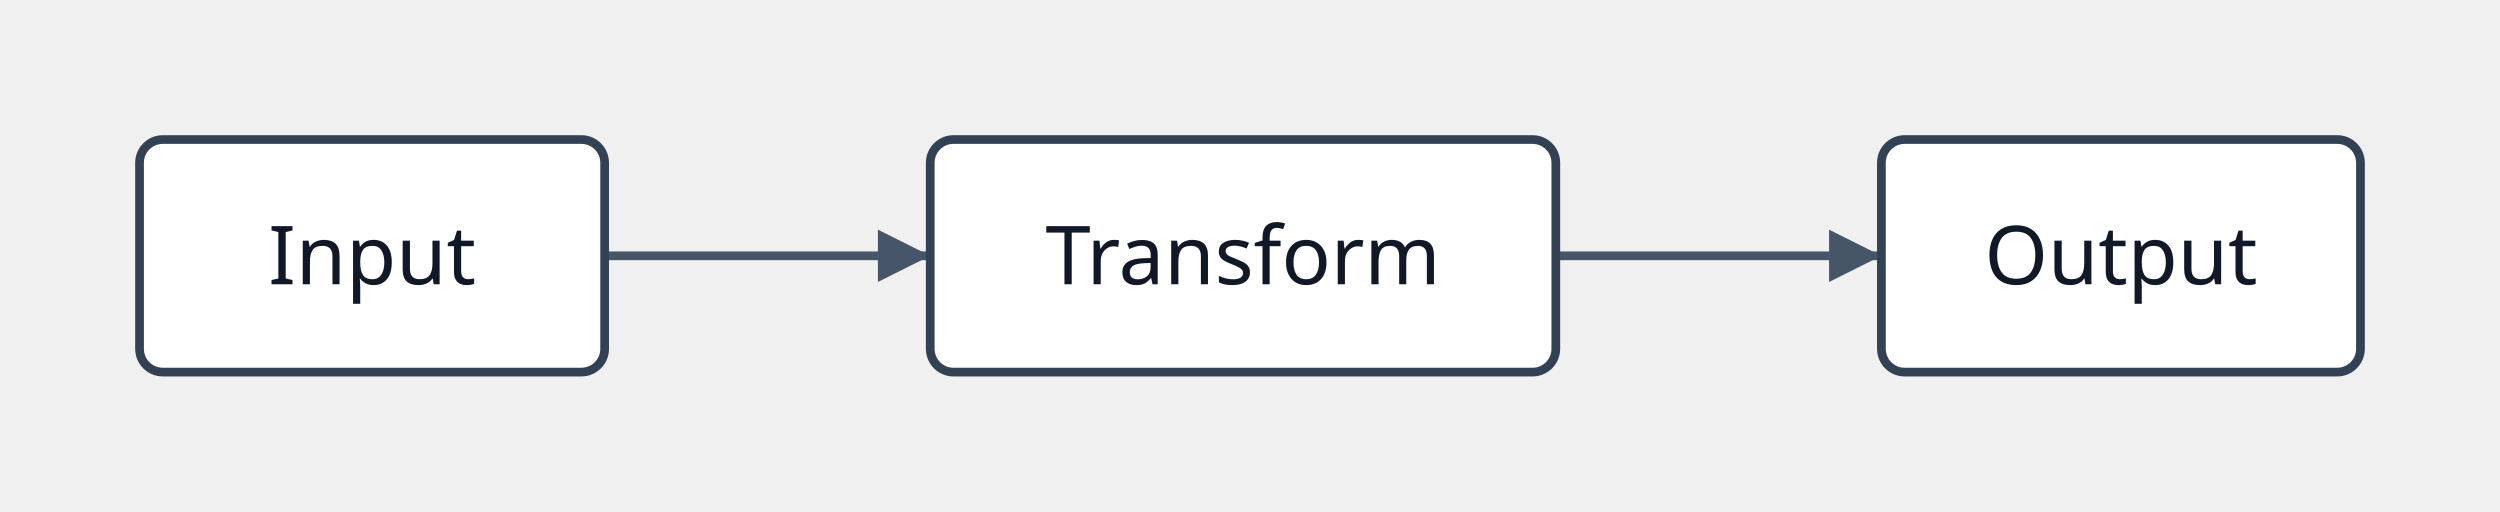
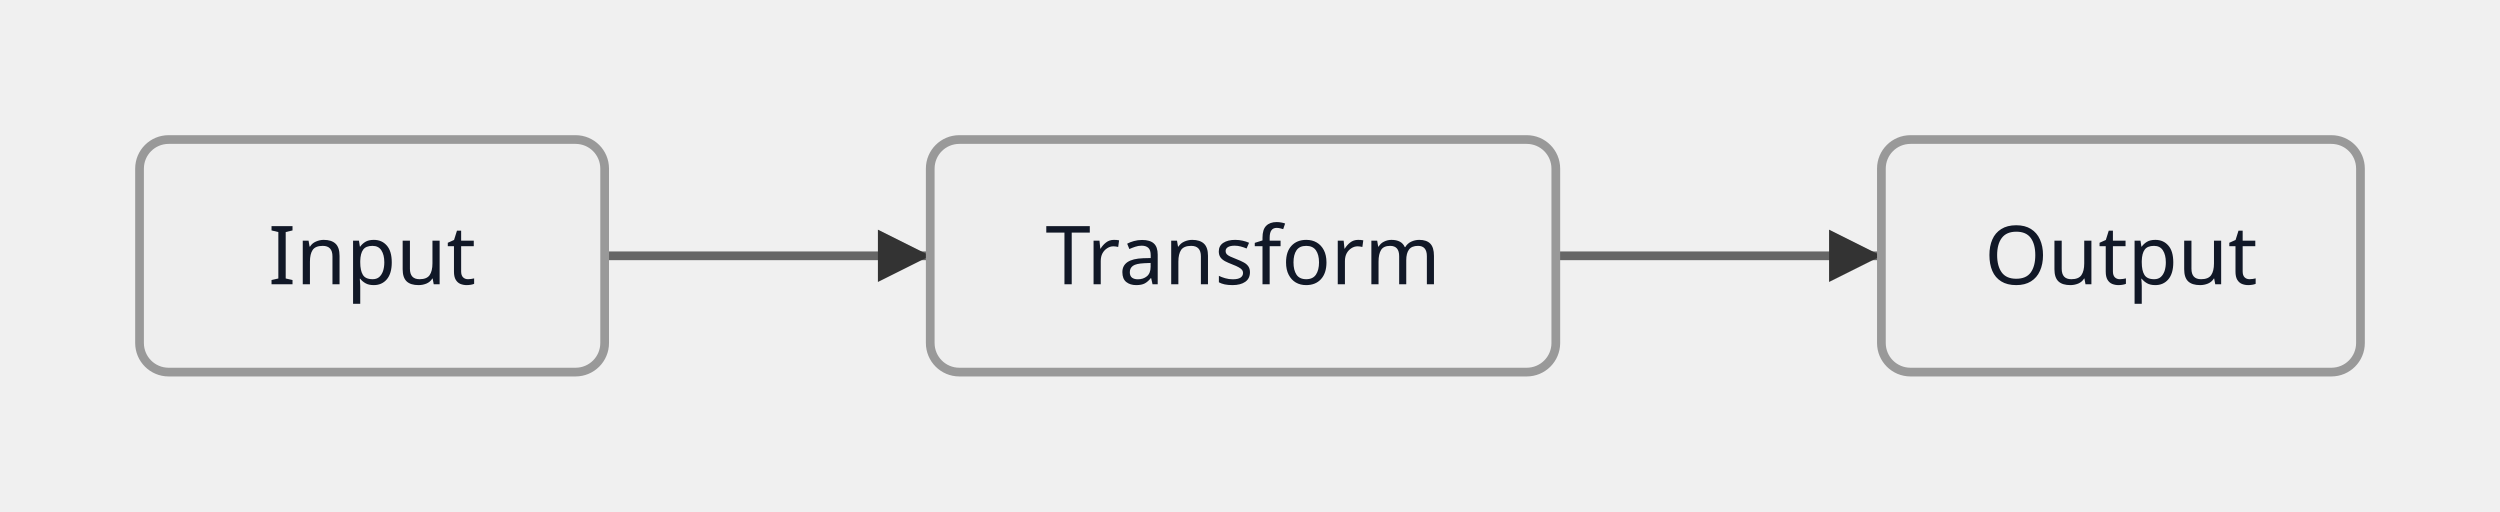
<svg xmlns="http://www.w3.org/2000/svg" width="430" height="88" viewBox="0 0 430 88" role="img">
-   <line x1="104" y1="44" x2="160" y2="44" stroke="#475569" stroke-width="1.5" fill="none" />
-   <polygon points="160,44 151,48.5 151,39.5" fill="#475569" />
-   <line x1="267.6" y1="44" x2="323.6" y2="44" stroke="#475569" stroke-width="1.5" fill="none" />
-   <polygon points="323.6,44 314.6,48.5 314.6,39.5" fill="#475569" />
-   <rect x="24" y="24" width="80" height="40" rx="4" fill="#ffffff" stroke="#334155" stroke-width="1.5" />
+   <line x1="104" y1="44" x2="160" y2="44" stroke="#666666" stroke-width="1.5" fill="none" />
+   <polygon points="160,44 151,48.5 151,39.5" fill="#333333" />
+   <line x1="267.6" y1="44" x2="323.6" y2="44" stroke="#666666" stroke-width="1.5" fill="none" />
+   <polygon points="323.6,44 314.6,48.5 314.6,39.5" fill="#333333" />
+   <rect x="24" y="24" width="80" height="40" rx="5" fill="#eeeeee" stroke="#999999" stroke-width="1.5" />
  <text x="64" y="48.9" text-anchor="middle" font-family="sans-serif" font-size="14" font-weight="400" fill="#111827">Input</text>
-   <rect x="160" y="24" width="107.6" height="40" rx="4" fill="#ffffff" stroke="#334155" stroke-width="1.5" />
+   <rect x="160" y="24" width="107.6" height="40" rx="5" fill="#eeeeee" stroke="#999999" stroke-width="1.5" />
  <text x="213.8" y="48.9" text-anchor="middle" font-family="sans-serif" font-size="14" font-weight="400" fill="#111827">Transform</text>
-   <rect x="323.6" y="24" width="82.4" height="40" rx="4" fill="#ffffff" stroke="#334155" stroke-width="1.5" />
+   <rect x="323.6" y="24" width="82.4" height="40" rx="5" fill="#eeeeee" stroke="#999999" stroke-width="1.5" />
  <text x="364.8" y="48.9" text-anchor="middle" font-family="sans-serif" font-size="14" font-weight="400" fill="#111827">Output</text>
</svg>
